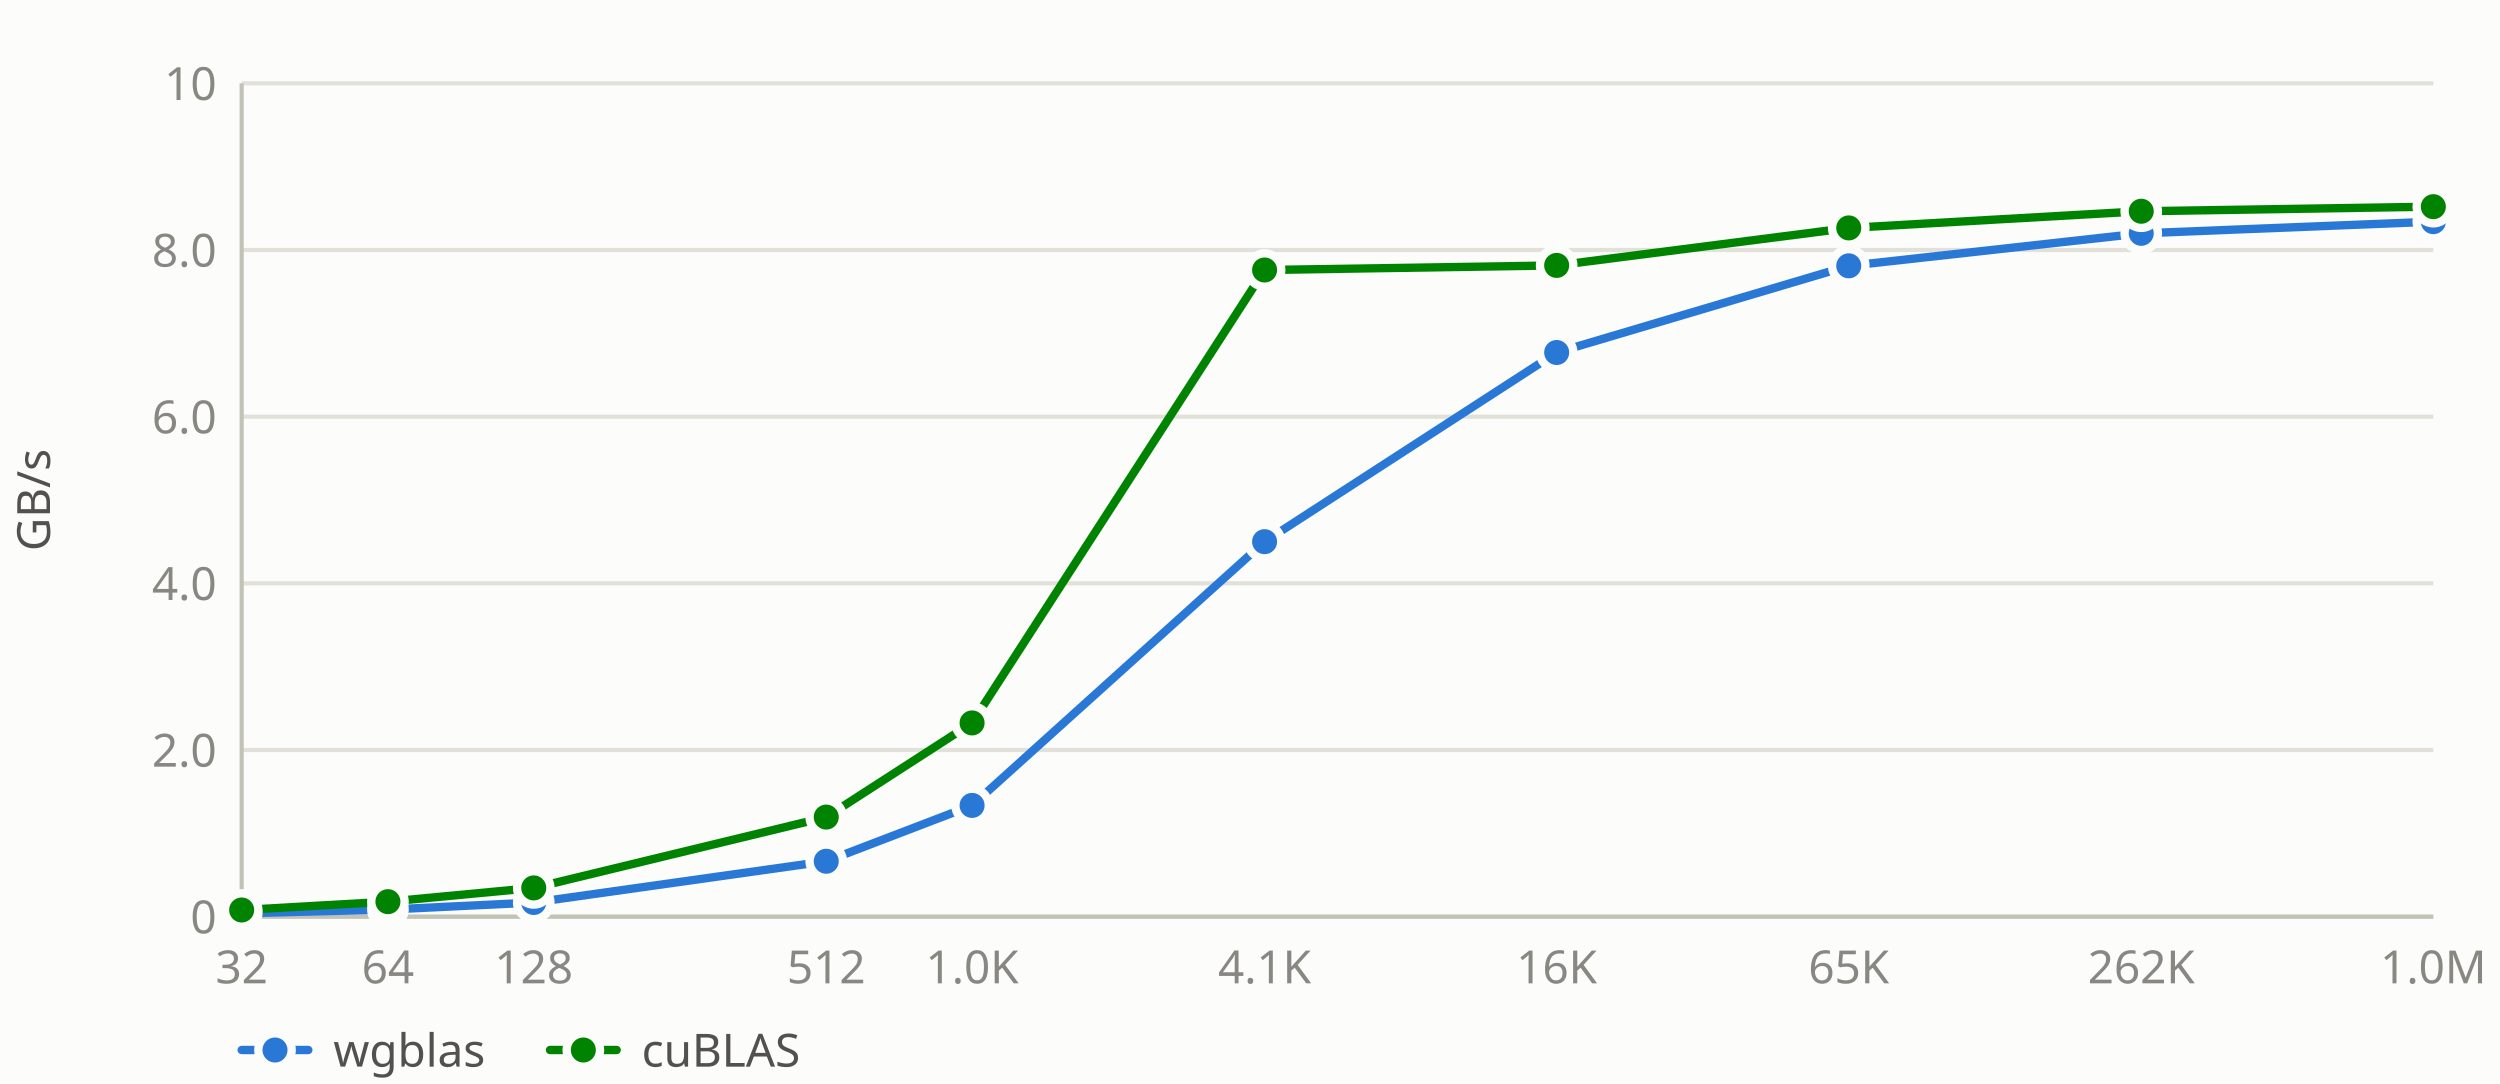
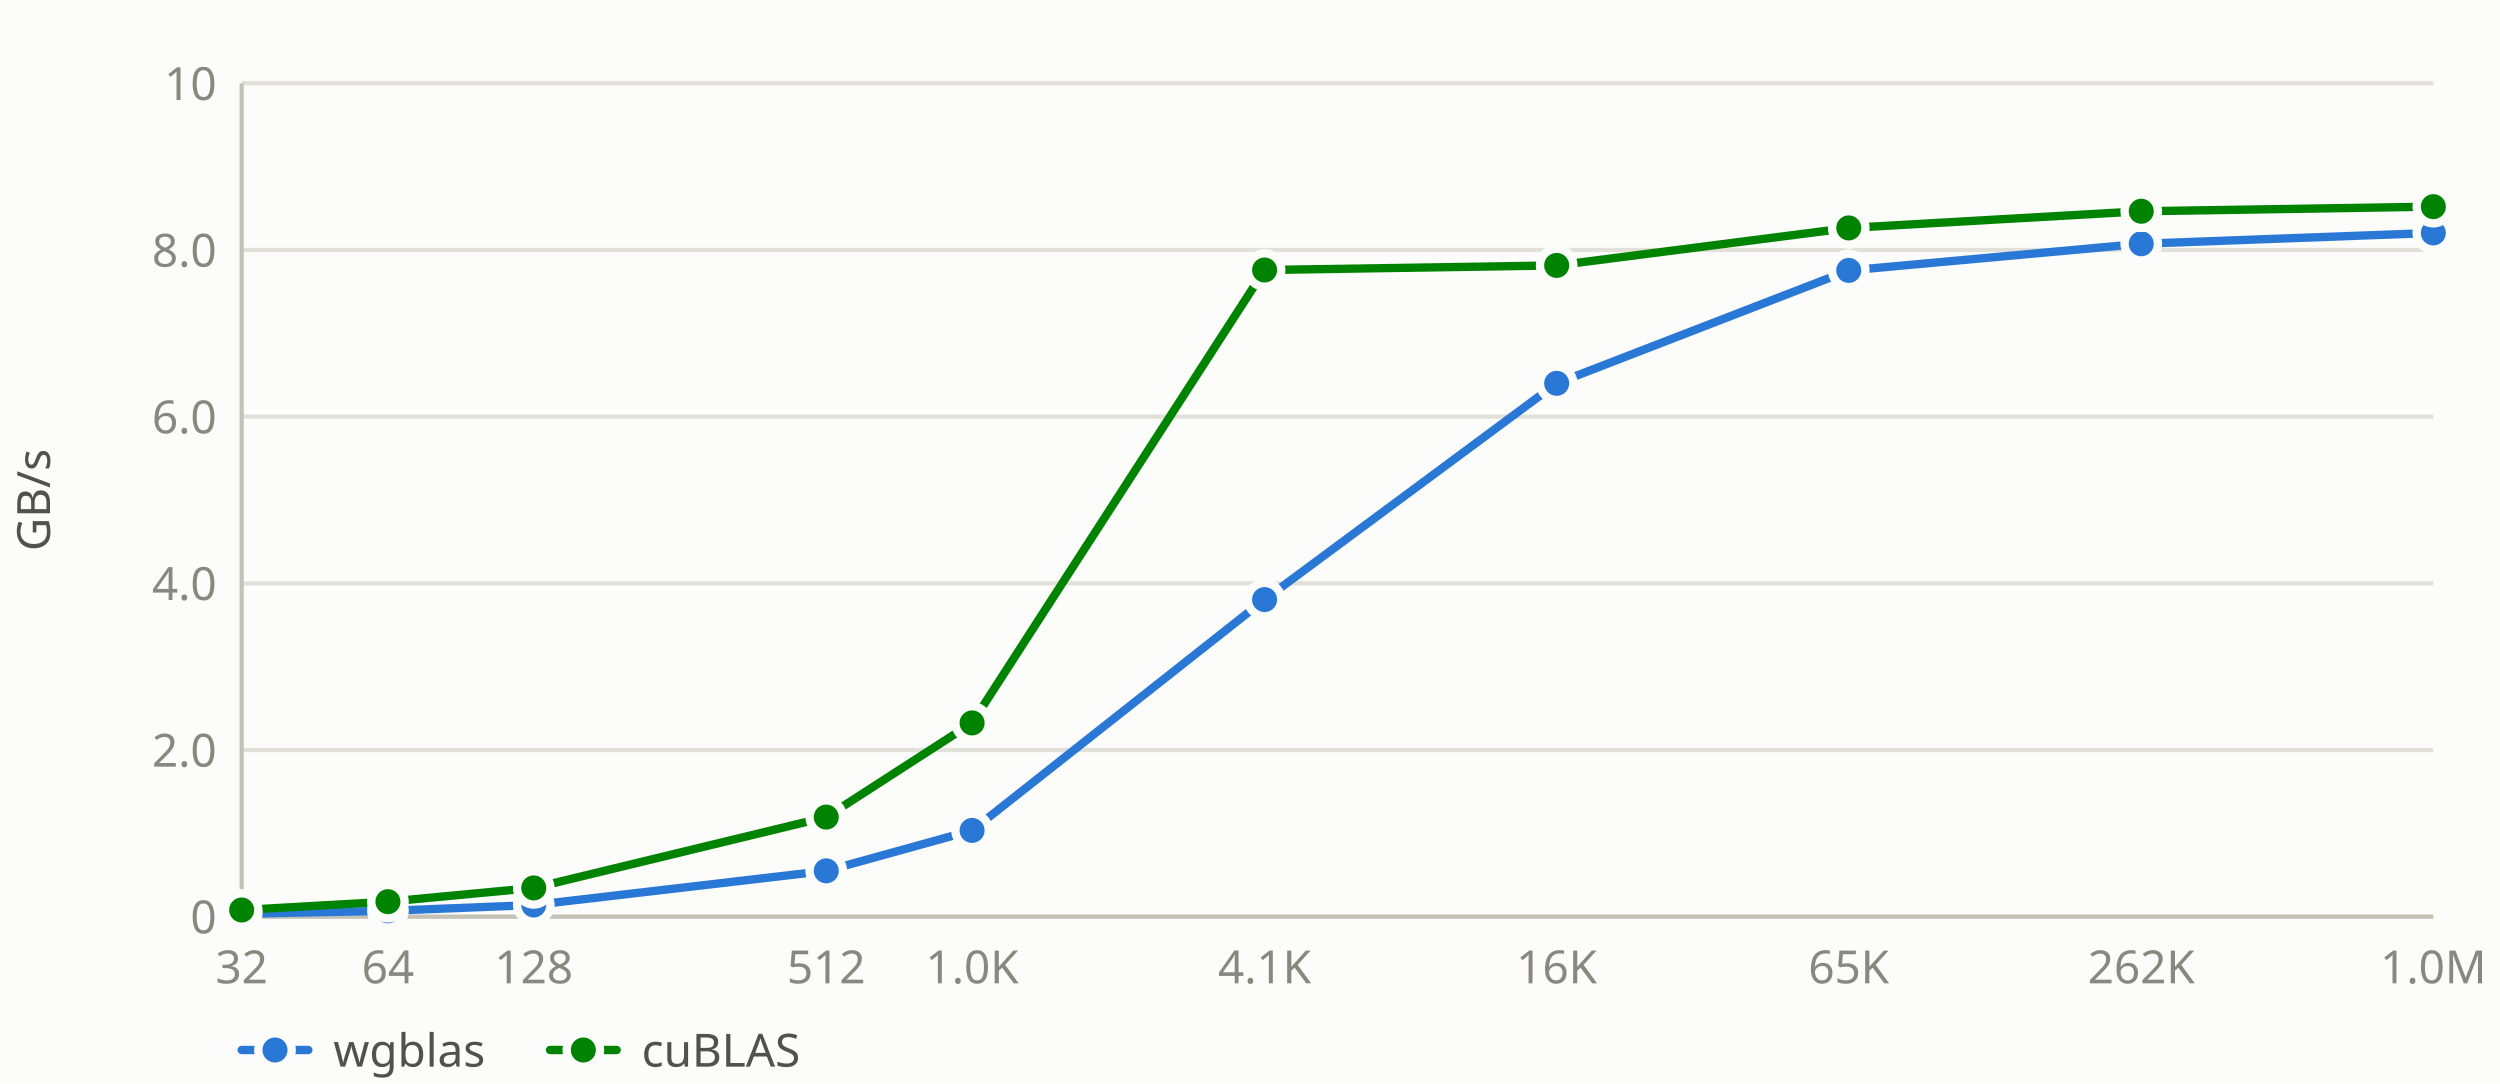
<svg xmlns="http://www.w3.org/2000/svg" id="bc-sscal-stride32-nvidia_geforce_gtx_1650-gbs" viewBox="0 0 600 260" width="600" height="260" role="img" aria-label="GB/s vs n">
  <style>#bc-sscal-stride32-nvidia_geforce_gtx_1650-gbs .bg{fill:#fcfcfb}#bc-sscal-stride32-nvidia_geforce_gtx_1650-gbs .gr{stroke:#e1e0d9;stroke-width:1;fill:none}#bc-sscal-stride32-nvidia_geforce_gtx_1650-gbs .ax{stroke:#c3c2b7;stroke-width:1;fill:none}#bc-sscal-stride32-nvidia_geforce_gtx_1650-gbs .at{fill:#898781;font:11px/1 system-ui,sans-serif}#bc-sscal-stride32-nvidia_geforce_gtx_1650-gbs .lt{fill:#52514e;font:11px/1 system-ui,sans-serif}#bc-sscal-stride32-nvidia_geforce_gtx_1650-gbs .ln1{stroke:#2a78d6;fill:none;stroke-width:2;stroke-linejoin:round;stroke-linecap:round}#bc-sscal-stride32-nvidia_geforce_gtx_1650-gbs .mk1{fill:#2a78d6;stroke:#fcfcfb;stroke-width:2}#bc-sscal-stride32-nvidia_geforce_gtx_1650-gbs .ln2{stroke:#008300;fill:none;stroke-width:2;stroke-linejoin:round;stroke-linecap:round}#bc-sscal-stride32-nvidia_geforce_gtx_1650-gbs .mk2{fill:#008300;stroke:#fcfcfb;stroke-width:2}@media(prefers-color-scheme:dark){#bc-sscal-stride32-nvidia_geforce_gtx_1650-gbs .bg{fill:#1a1a19}#bc-sscal-stride32-nvidia_geforce_gtx_1650-gbs .gr{stroke:#2c2c2a}#bc-sscal-stride32-nvidia_geforce_gtx_1650-gbs .ax{stroke:#383835}#bc-sscal-stride32-nvidia_geforce_gtx_1650-gbs .at{fill:#898781}#bc-sscal-stride32-nvidia_geforce_gtx_1650-gbs .lt{fill:#c3c2b7}#bc-sscal-stride32-nvidia_geforce_gtx_1650-gbs .ln1{stroke:#3987e5}#bc-sscal-stride32-nvidia_geforce_gtx_1650-gbs .mk1{fill:#3987e5;stroke:#1a1a19}#bc-sscal-stride32-nvidia_geforce_gtx_1650-gbs .ln2{stroke:#008300}#bc-sscal-stride32-nvidia_geforce_gtx_1650-gbs .mk2{fill:#008300;stroke:#1a1a19}}:root[data-theme=dark] #bc-sscal-stride32-nvidia_geforce_gtx_1650-gbs .bg{fill:#1a1a19}:root[data-theme=dark] #bc-sscal-stride32-nvidia_geforce_gtx_1650-gbs .gr{stroke:#2c2c2a}:root[data-theme=dark] #bc-sscal-stride32-nvidia_geforce_gtx_1650-gbs .ax{stroke:#383835}:root[data-theme=dark] #bc-sscal-stride32-nvidia_geforce_gtx_1650-gbs .lt{fill:#c3c2b7}:root[data-theme=dark] #bc-sscal-stride32-nvidia_geforce_gtx_1650-gbs .ln1{stroke:#3987e5}:root[data-theme=dark] #bc-sscal-stride32-nvidia_geforce_gtx_1650-gbs .mk1{fill:#3987e5;stroke:#1a1a19}:root[data-theme=dark] #bc-sscal-stride32-nvidia_geforce_gtx_1650-gbs .mk2{stroke:#1a1a19}</style>
  <rect class="bg" width="600" height="260" />
  <line class="gr" x1="58" y1="220.0" x2="584" y2="220.0" />
  <line class="gr" x1="58" y1="180.0" x2="584" y2="180.0" />
  <line class="gr" x1="58" y1="140.0" x2="584" y2="140.0" />
  <line class="gr" x1="58" y1="100.0" x2="584" y2="100.0" />
  <line class="gr" x1="58" y1="60.0" x2="584" y2="60.0" />
  <line class="gr" x1="58" y1="20.0" x2="584" y2="20.0" />
  <line class="ax" x1="58" y1="20" x2="58" y2="220" />
  <line class="ax" x1="58" y1="220" x2="584" y2="220" />
  <text class="at" x="52" y="224.0" text-anchor="end">0</text>
  <text class="at" x="52" y="184.0" text-anchor="end">2.0</text>
  <text class="at" x="52" y="144.0" text-anchor="end">4.0</text>
  <text class="at" x="52" y="104.0" text-anchor="end">6.0</text>
  <text class="at" x="52" y="64.0" text-anchor="end">8.0</text>
  <text class="at" x="52" y="24.0" text-anchor="end">10</text>
  <text class="lt" x="12" y="120.0" text-anchor="middle" transform="rotate(-90 12 120.0)">GB/s</text>
  <text class="at" x="58.0" y="236" text-anchor="middle">32</text>
  <text class="at" x="93.1" y="236" text-anchor="middle">64</text>
  <text class="at" x="128.1" y="236" text-anchor="middle">128</text>
  <text class="at" x="198.3" y="236" text-anchor="middle">512</text>
  <text class="at" x="233.3" y="236" text-anchor="middle">1.0K</text>
  <text class="at" x="303.5" y="236" text-anchor="middle">4.1K</text>
  <text class="at" x="373.6" y="236" text-anchor="middle">16K</text>
  <text class="at" x="443.7" y="236" text-anchor="middle">65K</text>
  <text class="at" x="513.9" y="236" text-anchor="middle">262K</text>
  <text class="at" x="584.0" y="236" text-anchor="middle">1.0M</text>
-   <polyline class="ln1" points="58.0,219.2 93.1,218.3 128.1,216.6 198.3,206.7 233.3,193.3 303.5,130.0 373.6,84.6 443.7,63.8 513.9,56.0 584.0,53.2" />
+   <polyline class="ln1" points="58.0,219.3 93.1,218.6 128.1,217.2 198.3,209.0 233.3,199.3 303.5,143.9 373.6,92.0 443.7,64.9 513.9,58.5 584.0,55.9" />
  <polyline class="ln2" points="58.0,218.4 93.1,216.4 128.1,213.1 198.3,196.1 233.3,173.5 303.5,64.8 373.6,63.7 443.7,54.7 513.9,50.7 584.0,49.6" />
-   <circle class="mk1" cx="58.0" cy="219.2" r="4" />
-   <circle class="mk1" cx="93.1" cy="218.3" r="4" />
-   <circle class="mk1" cx="128.1" cy="216.6" r="4" />
-   <circle class="mk1" cx="198.3" cy="206.7" r="4" />
-   <circle class="mk1" cx="233.3" cy="193.3" r="4" />
-   <circle class="mk1" cx="303.5" cy="130.0" r="4" />
-   <circle class="mk1" cx="373.6" cy="84.6" r="4" />
-   <circle class="mk1" cx="443.7" cy="63.8" r="4" />
-   <circle class="mk1" cx="513.9" cy="56.0" r="4" />
-   <circle class="mk1" cx="584.0" cy="53.2" r="4" />
+   <circle class="mk1" cx="58.0" cy="219.3" r="4" />
+   <circle class="mk1" cx="93.1" cy="218.6" r="4" />
+   <circle class="mk1" cx="128.1" cy="217.2" r="4" />
+   <circle class="mk1" cx="198.3" cy="209.0" r="4" />
+   <circle class="mk1" cx="233.3" cy="199.3" r="4" />
+   <circle class="mk1" cx="303.5" cy="143.9" r="4" />
+   <circle class="mk1" cx="373.6" cy="92.0" r="4" />
+   <circle class="mk1" cx="443.7" cy="64.9" r="4" />
+   <circle class="mk1" cx="513.9" cy="58.5" r="4" />
+   <circle class="mk1" cx="584.0" cy="55.9" r="4" />
  <circle class="mk2" cx="58.0" cy="218.4" r="4" />
  <circle class="mk2" cx="93.1" cy="216.4" r="4" />
  <circle class="mk2" cx="128.1" cy="213.1" r="4" />
  <circle class="mk2" cx="198.3" cy="196.1" r="4" />
  <circle class="mk2" cx="233.3" cy="173.5" r="4" />
  <circle class="mk2" cx="303.5" cy="64.8" r="4" />
  <circle class="mk2" cx="373.6" cy="63.7" r="4" />
  <circle class="mk2" cx="443.7" cy="54.7" r="4" />
  <circle class="mk2" cx="513.9" cy="50.7" r="4" />
  <circle class="mk2" cx="584.0" cy="49.6" r="4" />
  <line class="ln1" x1="58" y1="252" x2="74" y2="252" />
  <circle class="mk1" cx="66" cy="252" r="4" />
  <text class="lt" x="80" y="256">wgblas</text>
  <line class="ln2" x1="132" y1="252" x2="148" y2="252" />
  <circle class="mk2" cx="140" cy="252" r="4" />
  <text class="lt" x="154" y="256">cuBLAS</text>
</svg>
